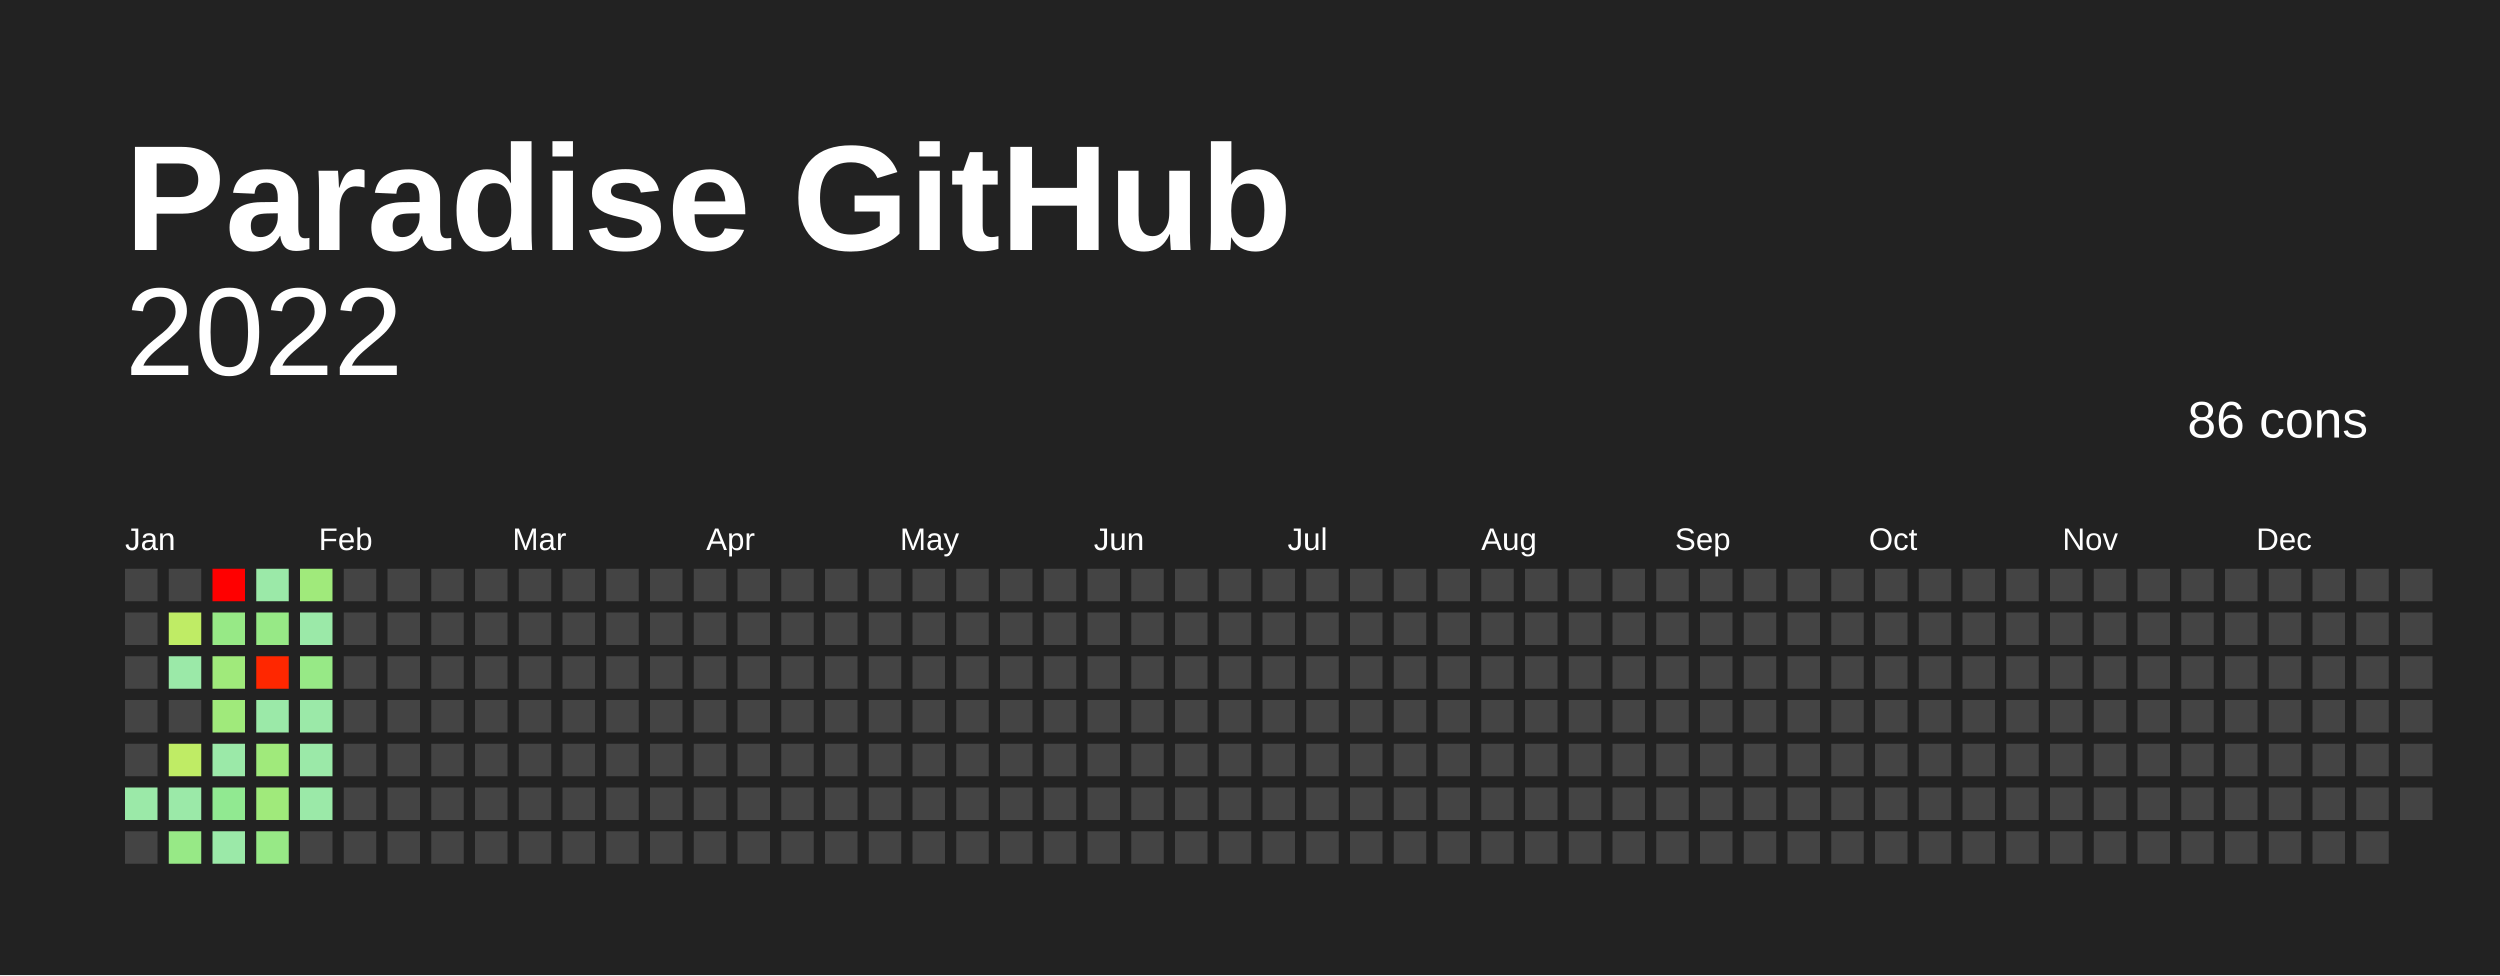
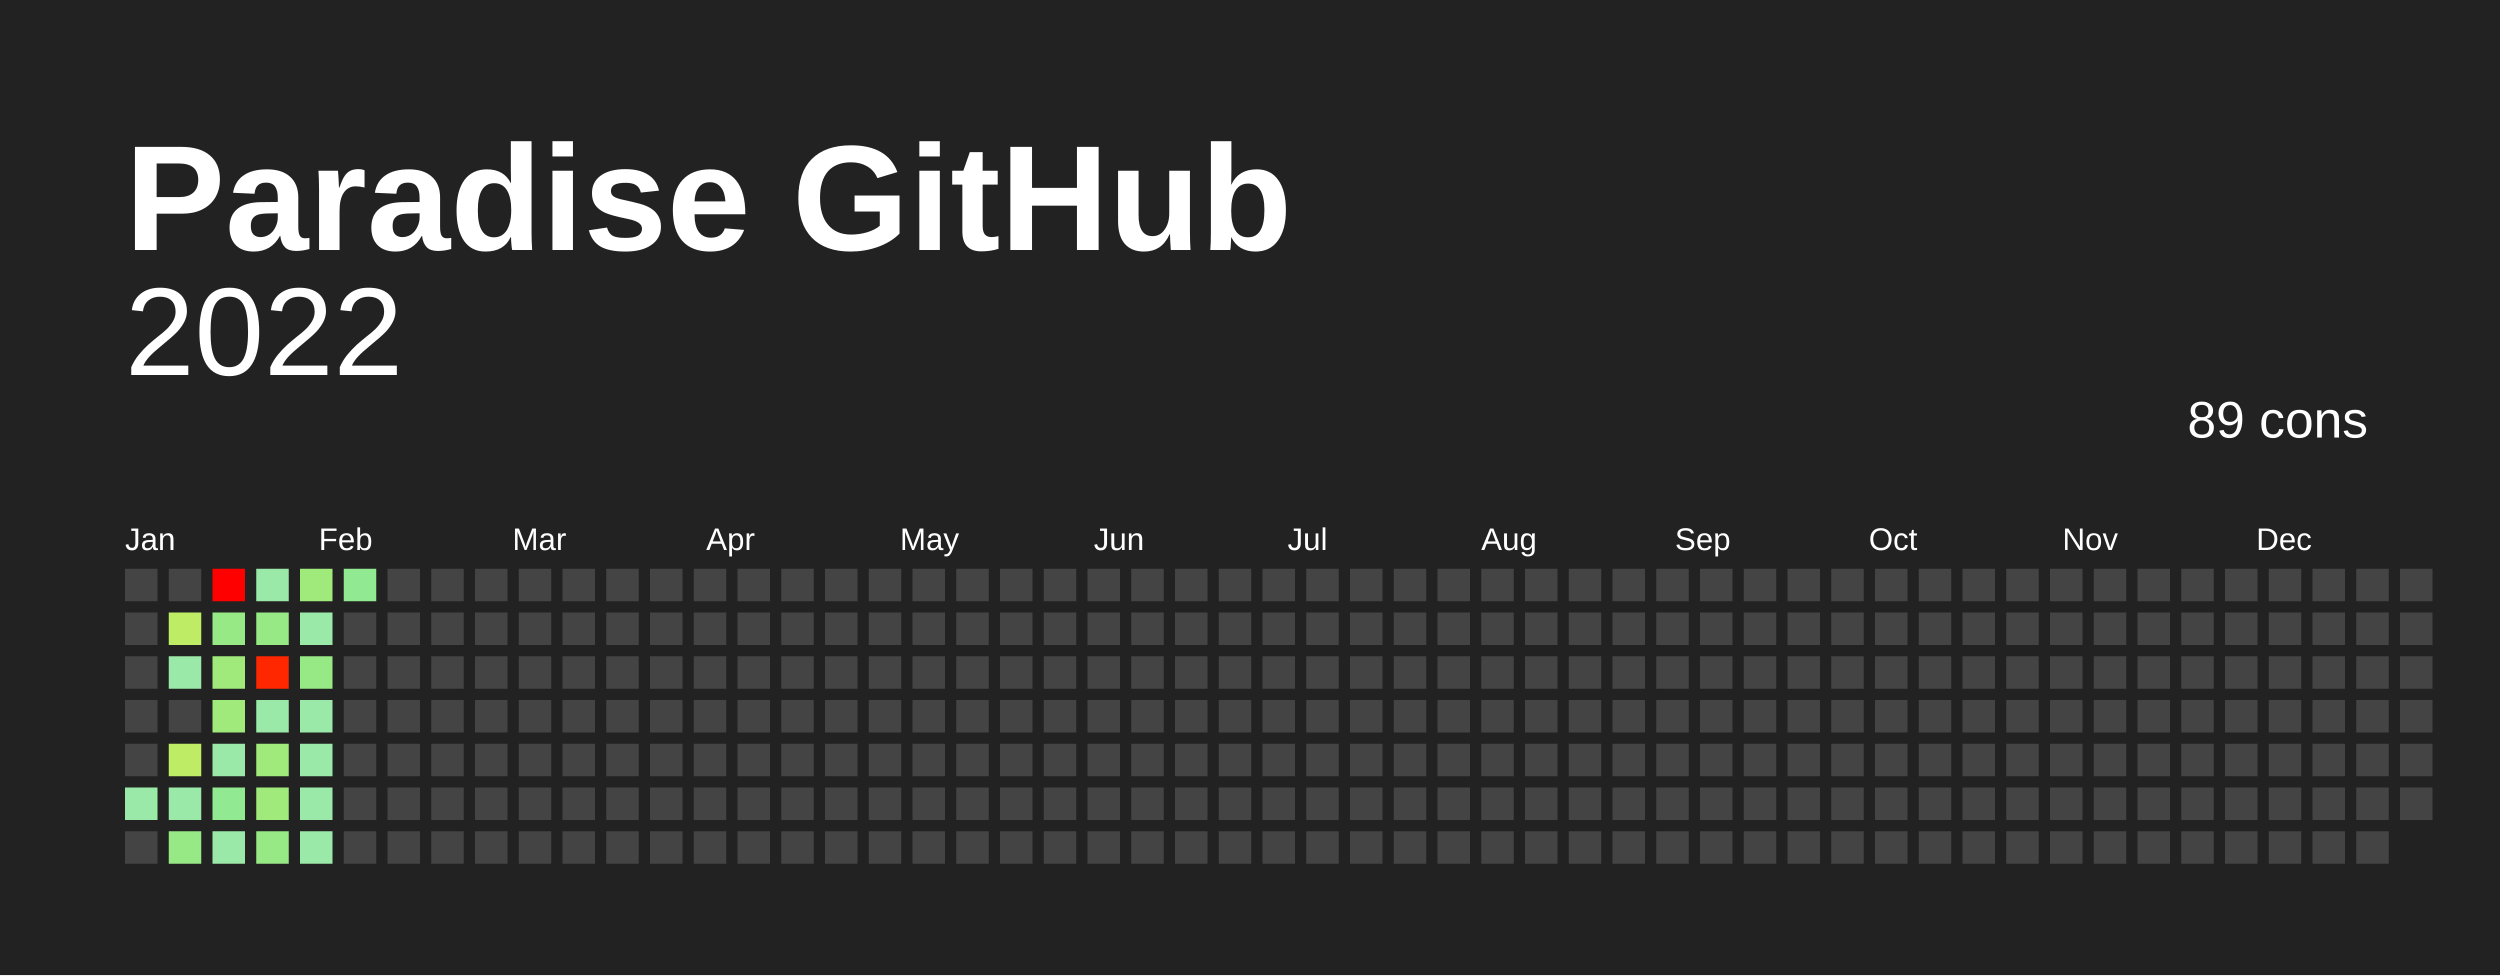
<svg xmlns="http://www.w3.org/2000/svg" baseProfile="full" height="78mm" version="1.1" viewBox="0,0,200,78" width="200mm">
  <defs />
  <rect fill="#222222" height="78" width="200" x="0" y="0" />
  <text fill="#FFFFFF" style="font-size:12px; font-family:Arial; font-weight:bold;" x="10" y="20">Paradise GitHub</text>
  <text alignment-baseline="hanging" fill="#FFFFFF" style="font-size:10.0px; font-family:Arial;" x="10" y="30">2022</text>
-   <text alignment-baseline="hanging" fill="#FFFFFF" style="font-size:4.125px; font-family:Arial;" x="175" y="35">86 cons</text>
+   <text alignment-baseline="hanging" fill="#FFFFFF" style="font-size:4.125px; font-family:Arial;" x="175" y="35">89 cons</text>
  <text fill="#FFFFFF" style="font-size:2.5px; font-family:Arial" x="10.0" y="44">Jan</text>
  <text fill="#FFFFFF" style="font-size:2.5px; font-family:Arial" x="25.5" y="44">Feb</text>
  <text fill="#FFFFFF" style="font-size:2.5px; font-family:Arial" x="41.0" y="44">Mar</text>
  <text fill="#FFFFFF" style="font-size:2.5px; font-family:Arial" x="56.5" y="44">Apr</text>
  <text fill="#FFFFFF" style="font-size:2.5px; font-family:Arial" x="72.0" y="44">May</text>
  <text fill="#FFFFFF" style="font-size:2.5px; font-family:Arial" x="87.5" y="44">Jun</text>
  <text fill="#FFFFFF" style="font-size:2.5px; font-family:Arial" x="103.0" y="44">Jul</text>
  <text fill="#FFFFFF" style="font-size:2.5px; font-family:Arial" x="118.5" y="44">Aug</text>
  <text fill="#FFFFFF" style="font-size:2.5px; font-family:Arial" x="134.0" y="44">Sep</text>
  <text fill="#FFFFFF" style="font-size:2.5px; font-family:Arial" x="149.5" y="44">Oct</text>
  <text fill="#FFFFFF" style="font-size:2.5px; font-family:Arial" x="165.0" y="44">Nov</text>
  <text fill="#FFFFFF" style="font-size:2.5px; font-family:Arial" x="180.5" y="44">Dec</text>
  <rect fill="#444444" height="2.6" width="2.6" x="10.0" y="45.5" />
  <rect fill="#444444" height="2.6" width="2.6" x="10.0" y="49.0" />
  <rect fill="#444444" height="2.6" width="2.6" x="10.0" y="52.5" />
  <rect fill="#444444" height="2.6" width="2.6" x="10.0" y="56.0" />
  <rect fill="#444444" height="2.6" width="2.6" x="10.0" y="59.5" />
  <rect fill="#9be9a8" height="2.6" width="2.6" x="10.0" y="63.0" />
  <rect fill="#444444" height="2.6" width="2.6" x="10.0" y="66.5" />
  <rect fill="#444444" height="2.6" width="2.6" x="13.5" y="45.5" />
  <rect fill="#bfec65" height="2.6" width="2.6" x="13.5" y="49.0" />
  <rect fill="#9be9a8" height="2.6" width="2.6" x="13.5" y="52.5" />
  <rect fill="#444444" height="2.6" width="2.6" x="13.5" y="56.0" />
  <rect fill="#bfec65" height="2.6" width="2.6" x="13.5" y="59.5" />
  <rect fill="#9be9a8" height="2.6" width="2.6" x="13.5" y="63.0" />
  <rect fill="#97e986" height="2.6" width="2.6" x="13.5" y="66.5" />
  <rect fill="red" height="2.6" width="2.6" x="17.0" y="45.5" />
  <rect fill="#97e986" height="2.6" width="2.6" x="17.0" y="49.0" />
  <rect fill="#a0ea7b" height="2.6" width="2.6" x="17.0" y="52.5" />
  <rect fill="#a0ea7b" height="2.6" width="2.6" x="17.0" y="56.0" />
  <rect fill="#9be9a8" height="2.6" width="2.6" x="17.0" y="59.5" />
  <rect fill="#91e991" height="2.6" width="2.6" x="17.0" y="63.0" />
  <rect fill="#9be9a8" height="2.6" width="2.6" x="17.0" y="66.5" />
  <rect fill="#9be9a8" height="2.6" width="2.6" x="20.5" y="45.5" />
  <rect fill="#97e986" height="2.6" width="2.6" x="20.5" y="49.0" />
  <rect fill="#ff2700" height="2.6" width="2.6" x="20.5" y="52.5" />
  <rect fill="#9be9a8" height="2.6" width="2.6" x="20.5" y="56.0" />
  <rect fill="#a0ea7b" height="2.6" width="2.6" x="20.5" y="59.5" />
  <rect fill="#a0ea7b" height="2.6" width="2.6" x="20.5" y="63.0" />
  <rect fill="#97e986" height="2.6" width="2.6" x="20.5" y="66.5" />
  <rect fill="#a0ea7b" height="2.6" width="2.6" x="24.0" y="45.5" />
  <rect fill="#9be9a8" height="2.6" width="2.6" x="24.0" y="49.0" />
  <rect fill="#97e986" height="2.6" width="2.6" x="24.0" y="52.5" />
  <rect fill="#9be9a8" height="2.6" width="2.6" x="24.0" y="56.0" />
  <rect fill="#9be9a8" height="2.6" width="2.6" x="24.0" y="59.5" />
  <rect fill="#9be9a8" height="2.6" width="2.6" x="24.0" y="63.0" />
-   <rect fill="#444444" height="2.6" width="2.6" x="24.0" y="66.5" />
-   <rect fill="#444444" height="2.6" width="2.6" x="27.5" y="45.5" />
+   <rect fill="#9be9a8" height="2.6" width="2.6" x="24.0" y="66.5" />
+   <rect fill="#91e991" height="2.6" width="2.6" x="27.5" y="45.5" />
  <rect fill="#444444" height="2.6" width="2.6" x="27.5" y="49.0" />
  <rect fill="#444444" height="2.6" width="2.6" x="27.5" y="52.5" />
  <rect fill="#444444" height="2.6" width="2.6" x="27.5" y="56.0" />
  <rect fill="#444444" height="2.6" width="2.6" x="27.5" y="59.5" />
  <rect fill="#444444" height="2.6" width="2.6" x="27.5" y="63.0" />
  <rect fill="#444444" height="2.6" width="2.6" x="27.5" y="66.5" />
  <rect fill="#444444" height="2.6" width="2.6" x="31.0" y="45.5" />
  <rect fill="#444444" height="2.6" width="2.6" x="31.0" y="49.0" />
  <rect fill="#444444" height="2.6" width="2.6" x="31.0" y="52.5" />
  <rect fill="#444444" height="2.6" width="2.6" x="31.0" y="56.0" />
  <rect fill="#444444" height="2.6" width="2.6" x="31.0" y="59.5" />
  <rect fill="#444444" height="2.6" width="2.6" x="31.0" y="63.0" />
  <rect fill="#444444" height="2.6" width="2.6" x="31.0" y="66.5" />
  <rect fill="#444444" height="2.6" width="2.6" x="34.5" y="45.5" />
  <rect fill="#444444" height="2.6" width="2.6" x="34.5" y="49.0" />
  <rect fill="#444444" height="2.6" width="2.6" x="34.5" y="52.5" />
  <rect fill="#444444" height="2.6" width="2.6" x="34.5" y="56.0" />
  <rect fill="#444444" height="2.6" width="2.6" x="34.5" y="59.5" />
  <rect fill="#444444" height="2.6" width="2.6" x="34.5" y="63.0" />
  <rect fill="#444444" height="2.6" width="2.6" x="34.5" y="66.5" />
  <rect fill="#444444" height="2.6" width="2.6" x="38.0" y="45.5" />
  <rect fill="#444444" height="2.6" width="2.6" x="38.0" y="49.0" />
  <rect fill="#444444" height="2.6" width="2.6" x="38.0" y="52.5" />
  <rect fill="#444444" height="2.6" width="2.6" x="38.0" y="56.0" />
  <rect fill="#444444" height="2.6" width="2.6" x="38.0" y="59.5" />
  <rect fill="#444444" height="2.6" width="2.6" x="38.0" y="63.0" />
  <rect fill="#444444" height="2.6" width="2.6" x="38.0" y="66.5" />
  <rect fill="#444444" height="2.6" width="2.6" x="41.5" y="45.5" />
  <rect fill="#444444" height="2.6" width="2.6" x="41.5" y="49.0" />
  <rect fill="#444444" height="2.6" width="2.6" x="41.5" y="52.5" />
  <rect fill="#444444" height="2.6" width="2.6" x="41.5" y="56.0" />
  <rect fill="#444444" height="2.6" width="2.6" x="41.5" y="59.5" />
  <rect fill="#444444" height="2.6" width="2.6" x="41.5" y="63.0" />
  <rect fill="#444444" height="2.6" width="2.6" x="41.5" y="66.5" />
  <rect fill="#444444" height="2.6" width="2.6" x="45.0" y="45.5" />
  <rect fill="#444444" height="2.6" width="2.6" x="45.0" y="49.0" />
  <rect fill="#444444" height="2.6" width="2.6" x="45.0" y="52.5" />
  <rect fill="#444444" height="2.6" width="2.6" x="45.0" y="56.0" />
  <rect fill="#444444" height="2.6" width="2.6" x="45.0" y="59.5" />
  <rect fill="#444444" height="2.6" width="2.6" x="45.0" y="63.0" />
  <rect fill="#444444" height="2.6" width="2.6" x="45.0" y="66.5" />
  <rect fill="#444444" height="2.6" width="2.6" x="48.5" y="45.5" />
  <rect fill="#444444" height="2.6" width="2.6" x="48.5" y="49.0" />
  <rect fill="#444444" height="2.6" width="2.6" x="48.5" y="52.5" />
  <rect fill="#444444" height="2.6" width="2.6" x="48.5" y="56.0" />
  <rect fill="#444444" height="2.6" width="2.6" x="48.5" y="59.5" />
  <rect fill="#444444" height="2.6" width="2.6" x="48.5" y="63.0" />
  <rect fill="#444444" height="2.6" width="2.6" x="48.5" y="66.5" />
  <rect fill="#444444" height="2.6" width="2.6" x="52.0" y="45.5" />
  <rect fill="#444444" height="2.6" width="2.6" x="52.0" y="49.0" />
  <rect fill="#444444" height="2.6" width="2.6" x="52.0" y="52.5" />
  <rect fill="#444444" height="2.6" width="2.6" x="52.0" y="56.0" />
  <rect fill="#444444" height="2.6" width="2.6" x="52.0" y="59.5" />
  <rect fill="#444444" height="2.6" width="2.6" x="52.0" y="63.0" />
  <rect fill="#444444" height="2.6" width="2.6" x="52.0" y="66.5" />
  <rect fill="#444444" height="2.6" width="2.6" x="55.5" y="45.5" />
  <rect fill="#444444" height="2.6" width="2.6" x="55.5" y="49.0" />
  <rect fill="#444444" height="2.6" width="2.6" x="55.5" y="52.5" />
  <rect fill="#444444" height="2.6" width="2.6" x="55.5" y="56.0" />
  <rect fill="#444444" height="2.6" width="2.6" x="55.5" y="59.5" />
  <rect fill="#444444" height="2.6" width="2.6" x="55.5" y="63.0" />
  <rect fill="#444444" height="2.6" width="2.6" x="55.5" y="66.5" />
  <rect fill="#444444" height="2.6" width="2.6" x="59.0" y="45.5" />
  <rect fill="#444444" height="2.6" width="2.6" x="59.0" y="49.0" />
  <rect fill="#444444" height="2.6" width="2.6" x="59.0" y="52.5" />
  <rect fill="#444444" height="2.6" width="2.6" x="59.0" y="56.0" />
  <rect fill="#444444" height="2.6" width="2.6" x="59.0" y="59.5" />
  <rect fill="#444444" height="2.6" width="2.6" x="59.0" y="63.0" />
  <rect fill="#444444" height="2.6" width="2.6" x="59.0" y="66.5" />
  <rect fill="#444444" height="2.6" width="2.6" x="62.5" y="45.5" />
  <rect fill="#444444" height="2.6" width="2.6" x="62.5" y="49.0" />
  <rect fill="#444444" height="2.6" width="2.6" x="62.5" y="52.5" />
  <rect fill="#444444" height="2.6" width="2.6" x="62.5" y="56.0" />
  <rect fill="#444444" height="2.6" width="2.6" x="62.5" y="59.5" />
  <rect fill="#444444" height="2.6" width="2.6" x="62.5" y="63.0" />
  <rect fill="#444444" height="2.6" width="2.6" x="62.5" y="66.5" />
  <rect fill="#444444" height="2.6" width="2.6" x="66.0" y="45.5" />
  <rect fill="#444444" height="2.6" width="2.6" x="66.0" y="49.0" />
  <rect fill="#444444" height="2.6" width="2.6" x="66.0" y="52.5" />
  <rect fill="#444444" height="2.6" width="2.6" x="66.0" y="56.0" />
  <rect fill="#444444" height="2.6" width="2.6" x="66.0" y="59.5" />
  <rect fill="#444444" height="2.6" width="2.6" x="66.0" y="63.0" />
  <rect fill="#444444" height="2.6" width="2.6" x="66.0" y="66.5" />
  <rect fill="#444444" height="2.6" width="2.6" x="69.5" y="45.5" />
  <rect fill="#444444" height="2.6" width="2.6" x="69.5" y="49.0" />
  <rect fill="#444444" height="2.6" width="2.6" x="69.5" y="52.5" />
  <rect fill="#444444" height="2.6" width="2.6" x="69.5" y="56.0" />
  <rect fill="#444444" height="2.6" width="2.6" x="69.5" y="59.5" />
  <rect fill="#444444" height="2.6" width="2.6" x="69.5" y="63.0" />
  <rect fill="#444444" height="2.6" width="2.6" x="69.5" y="66.5" />
  <rect fill="#444444" height="2.6" width="2.6" x="73.0" y="45.5" />
  <rect fill="#444444" height="2.6" width="2.6" x="73.0" y="49.0" />
  <rect fill="#444444" height="2.6" width="2.6" x="73.0" y="52.5" />
  <rect fill="#444444" height="2.6" width="2.6" x="73.0" y="56.0" />
  <rect fill="#444444" height="2.6" width="2.6" x="73.0" y="59.5" />
  <rect fill="#444444" height="2.6" width="2.6" x="73.0" y="63.0" />
  <rect fill="#444444" height="2.6" width="2.6" x="73.0" y="66.5" />
  <rect fill="#444444" height="2.6" width="2.6" x="76.5" y="45.5" />
  <rect fill="#444444" height="2.6" width="2.6" x="76.5" y="49.0" />
  <rect fill="#444444" height="2.6" width="2.6" x="76.5" y="52.5" />
  <rect fill="#444444" height="2.6" width="2.6" x="76.5" y="56.0" />
  <rect fill="#444444" height="2.6" width="2.6" x="76.5" y="59.5" />
  <rect fill="#444444" height="2.6" width="2.6" x="76.5" y="63.0" />
  <rect fill="#444444" height="2.6" width="2.6" x="76.5" y="66.5" />
  <rect fill="#444444" height="2.6" width="2.6" x="80.0" y="45.5" />
  <rect fill="#444444" height="2.6" width="2.6" x="80.0" y="49.0" />
  <rect fill="#444444" height="2.6" width="2.6" x="80.0" y="52.5" />
  <rect fill="#444444" height="2.6" width="2.6" x="80.0" y="56.0" />
  <rect fill="#444444" height="2.6" width="2.6" x="80.0" y="59.5" />
  <rect fill="#444444" height="2.6" width="2.6" x="80.0" y="63.0" />
  <rect fill="#444444" height="2.6" width="2.6" x="80.0" y="66.5" />
  <rect fill="#444444" height="2.6" width="2.6" x="83.5" y="45.5" />
  <rect fill="#444444" height="2.6" width="2.6" x="83.5" y="49.0" />
  <rect fill="#444444" height="2.6" width="2.6" x="83.5" y="52.5" />
  <rect fill="#444444" height="2.6" width="2.6" x="83.5" y="56.0" />
  <rect fill="#444444" height="2.6" width="2.6" x="83.5" y="59.5" />
  <rect fill="#444444" height="2.6" width="2.6" x="83.5" y="63.0" />
  <rect fill="#444444" height="2.6" width="2.6" x="83.5" y="66.5" />
  <rect fill="#444444" height="2.6" width="2.6" x="87.0" y="45.5" />
  <rect fill="#444444" height="2.6" width="2.6" x="87.0" y="49.0" />
  <rect fill="#444444" height="2.6" width="2.6" x="87.0" y="52.5" />
  <rect fill="#444444" height="2.6" width="2.6" x="87.0" y="56.0" />
  <rect fill="#444444" height="2.6" width="2.6" x="87.0" y="59.5" />
  <rect fill="#444444" height="2.6" width="2.6" x="87.0" y="63.0" />
  <rect fill="#444444" height="2.6" width="2.6" x="87.0" y="66.5" />
  <rect fill="#444444" height="2.6" width="2.6" x="90.5" y="45.5" />
  <rect fill="#444444" height="2.6" width="2.6" x="90.5" y="49.0" />
  <rect fill="#444444" height="2.6" width="2.6" x="90.5" y="52.5" />
  <rect fill="#444444" height="2.6" width="2.6" x="90.5" y="56.0" />
  <rect fill="#444444" height="2.6" width="2.6" x="90.5" y="59.5" />
  <rect fill="#444444" height="2.6" width="2.6" x="90.5" y="63.0" />
  <rect fill="#444444" height="2.6" width="2.6" x="90.5" y="66.5" />
  <rect fill="#444444" height="2.6" width="2.6" x="94.0" y="45.5" />
  <rect fill="#444444" height="2.6" width="2.6" x="94.0" y="49.0" />
  <rect fill="#444444" height="2.6" width="2.6" x="94.0" y="52.5" />
  <rect fill="#444444" height="2.6" width="2.6" x="94.0" y="56.0" />
  <rect fill="#444444" height="2.6" width="2.6" x="94.0" y="59.5" />
  <rect fill="#444444" height="2.6" width="2.6" x="94.0" y="63.0" />
  <rect fill="#444444" height="2.6" width="2.6" x="94.0" y="66.5" />
  <rect fill="#444444" height="2.6" width="2.6" x="97.5" y="45.5" />
  <rect fill="#444444" height="2.6" width="2.6" x="97.5" y="49.0" />
  <rect fill="#444444" height="2.6" width="2.6" x="97.5" y="52.5" />
  <rect fill="#444444" height="2.6" width="2.6" x="97.5" y="56.0" />
  <rect fill="#444444" height="2.6" width="2.6" x="97.5" y="59.5" />
  <rect fill="#444444" height="2.6" width="2.6" x="97.5" y="63.0" />
  <rect fill="#444444" height="2.6" width="2.6" x="97.5" y="66.5" />
  <rect fill="#444444" height="2.6" width="2.6" x="101.0" y="45.5" />
  <rect fill="#444444" height="2.6" width="2.6" x="101.0" y="49.0" />
  <rect fill="#444444" height="2.6" width="2.6" x="101.0" y="52.5" />
  <rect fill="#444444" height="2.6" width="2.6" x="101.0" y="56.0" />
  <rect fill="#444444" height="2.6" width="2.6" x="101.0" y="59.5" />
  <rect fill="#444444" height="2.6" width="2.6" x="101.0" y="63.0" />
  <rect fill="#444444" height="2.6" width="2.6" x="101.0" y="66.5" />
  <rect fill="#444444" height="2.6" width="2.6" x="104.5" y="45.5" />
  <rect fill="#444444" height="2.6" width="2.6" x="104.5" y="49.0" />
  <rect fill="#444444" height="2.6" width="2.6" x="104.5" y="52.5" />
  <rect fill="#444444" height="2.6" width="2.6" x="104.5" y="56.0" />
  <rect fill="#444444" height="2.6" width="2.6" x="104.5" y="59.5" />
  <rect fill="#444444" height="2.6" width="2.6" x="104.5" y="63.0" />
  <rect fill="#444444" height="2.6" width="2.6" x="104.5" y="66.5" />
  <rect fill="#444444" height="2.6" width="2.6" x="108.0" y="45.5" />
  <rect fill="#444444" height="2.6" width="2.6" x="108.0" y="49.0" />
  <rect fill="#444444" height="2.6" width="2.6" x="108.0" y="52.5" />
  <rect fill="#444444" height="2.6" width="2.6" x="108.0" y="56.0" />
  <rect fill="#444444" height="2.6" width="2.6" x="108.0" y="59.5" />
  <rect fill="#444444" height="2.6" width="2.6" x="108.0" y="63.0" />
  <rect fill="#444444" height="2.6" width="2.6" x="108.0" y="66.5" />
  <rect fill="#444444" height="2.6" width="2.6" x="111.5" y="45.5" />
  <rect fill="#444444" height="2.6" width="2.6" x="111.5" y="49.0" />
  <rect fill="#444444" height="2.6" width="2.6" x="111.5" y="52.5" />
  <rect fill="#444444" height="2.6" width="2.6" x="111.5" y="56.0" />
  <rect fill="#444444" height="2.6" width="2.6" x="111.5" y="59.5" />
  <rect fill="#444444" height="2.6" width="2.6" x="111.5" y="63.0" />
  <rect fill="#444444" height="2.6" width="2.6" x="111.5" y="66.5" />
  <rect fill="#444444" height="2.6" width="2.6" x="115.0" y="45.5" />
  <rect fill="#444444" height="2.6" width="2.6" x="115.0" y="49.0" />
  <rect fill="#444444" height="2.6" width="2.6" x="115.0" y="52.5" />
  <rect fill="#444444" height="2.6" width="2.6" x="115.0" y="56.0" />
  <rect fill="#444444" height="2.6" width="2.6" x="115.0" y="59.5" />
  <rect fill="#444444" height="2.6" width="2.6" x="115.0" y="63.0" />
  <rect fill="#444444" height="2.6" width="2.6" x="115.0" y="66.5" />
  <rect fill="#444444" height="2.6" width="2.6" x="118.5" y="45.5" />
  <rect fill="#444444" height="2.6" width="2.6" x="118.5" y="49.0" />
  <rect fill="#444444" height="2.6" width="2.6" x="118.5" y="52.5" />
  <rect fill="#444444" height="2.6" width="2.6" x="118.5" y="56.0" />
  <rect fill="#444444" height="2.6" width="2.6" x="118.5" y="59.5" />
  <rect fill="#444444" height="2.6" width="2.6" x="118.5" y="63.0" />
  <rect fill="#444444" height="2.6" width="2.6" x="118.5" y="66.5" />
  <rect fill="#444444" height="2.6" width="2.6" x="122.0" y="45.5" />
  <rect fill="#444444" height="2.6" width="2.6" x="122.0" y="49.0" />
  <rect fill="#444444" height="2.6" width="2.6" x="122.0" y="52.5" />
  <rect fill="#444444" height="2.6" width="2.6" x="122.0" y="56.0" />
  <rect fill="#444444" height="2.6" width="2.6" x="122.0" y="59.5" />
  <rect fill="#444444" height="2.6" width="2.6" x="122.0" y="63.0" />
  <rect fill="#444444" height="2.6" width="2.6" x="122.0" y="66.5" />
  <rect fill="#444444" height="2.6" width="2.6" x="125.5" y="45.5" />
  <rect fill="#444444" height="2.6" width="2.6" x="125.5" y="49.0" />
  <rect fill="#444444" height="2.6" width="2.6" x="125.5" y="52.5" />
  <rect fill="#444444" height="2.6" width="2.6" x="125.5" y="56.0" />
  <rect fill="#444444" height="2.6" width="2.6" x="125.5" y="59.5" />
  <rect fill="#444444" height="2.6" width="2.6" x="125.5" y="63.0" />
  <rect fill="#444444" height="2.6" width="2.6" x="125.5" y="66.5" />
  <rect fill="#444444" height="2.6" width="2.6" x="129.0" y="45.5" />
  <rect fill="#444444" height="2.6" width="2.6" x="129.0" y="49.0" />
  <rect fill="#444444" height="2.6" width="2.6" x="129.0" y="52.5" />
  <rect fill="#444444" height="2.6" width="2.6" x="129.0" y="56.0" />
  <rect fill="#444444" height="2.6" width="2.6" x="129.0" y="59.5" />
  <rect fill="#444444" height="2.6" width="2.6" x="129.0" y="63.0" />
  <rect fill="#444444" height="2.6" width="2.6" x="129.0" y="66.5" />
  <rect fill="#444444" height="2.6" width="2.6" x="132.5" y="45.5" />
  <rect fill="#444444" height="2.6" width="2.6" x="132.5" y="49.0" />
  <rect fill="#444444" height="2.6" width="2.6" x="132.5" y="52.5" />
  <rect fill="#444444" height="2.6" width="2.6" x="132.5" y="56.0" />
  <rect fill="#444444" height="2.6" width="2.6" x="132.5" y="59.5" />
  <rect fill="#444444" height="2.6" width="2.6" x="132.5" y="63.0" />
  <rect fill="#444444" height="2.6" width="2.6" x="132.5" y="66.5" />
  <rect fill="#444444" height="2.6" width="2.6" x="136.0" y="45.5" />
  <rect fill="#444444" height="2.6" width="2.6" x="136.0" y="49.0" />
  <rect fill="#444444" height="2.6" width="2.6" x="136.0" y="52.5" />
  <rect fill="#444444" height="2.6" width="2.6" x="136.0" y="56.0" />
  <rect fill="#444444" height="2.6" width="2.6" x="136.0" y="59.5" />
  <rect fill="#444444" height="2.6" width="2.6" x="136.0" y="63.0" />
  <rect fill="#444444" height="2.6" width="2.6" x="136.0" y="66.5" />
  <rect fill="#444444" height="2.6" width="2.6" x="139.5" y="45.5" />
  <rect fill="#444444" height="2.6" width="2.6" x="139.5" y="49.0" />
  <rect fill="#444444" height="2.6" width="2.6" x="139.5" y="52.5" />
  <rect fill="#444444" height="2.6" width="2.6" x="139.5" y="56.0" />
  <rect fill="#444444" height="2.6" width="2.6" x="139.5" y="59.5" />
  <rect fill="#444444" height="2.6" width="2.6" x="139.5" y="63.0" />
  <rect fill="#444444" height="2.6" width="2.6" x="139.5" y="66.5" />
  <rect fill="#444444" height="2.6" width="2.6" x="143.0" y="45.5" />
  <rect fill="#444444" height="2.6" width="2.6" x="143.0" y="49.0" />
  <rect fill="#444444" height="2.6" width="2.6" x="143.0" y="52.5" />
  <rect fill="#444444" height="2.6" width="2.6" x="143.0" y="56.0" />
  <rect fill="#444444" height="2.6" width="2.6" x="143.0" y="59.5" />
  <rect fill="#444444" height="2.6" width="2.6" x="143.0" y="63.0" />
  <rect fill="#444444" height="2.6" width="2.6" x="143.0" y="66.5" />
  <rect fill="#444444" height="2.6" width="2.6" x="146.5" y="45.5" />
  <rect fill="#444444" height="2.6" width="2.6" x="146.5" y="49.0" />
  <rect fill="#444444" height="2.6" width="2.6" x="146.5" y="52.5" />
  <rect fill="#444444" height="2.6" width="2.6" x="146.5" y="56.0" />
  <rect fill="#444444" height="2.6" width="2.6" x="146.5" y="59.5" />
  <rect fill="#444444" height="2.6" width="2.6" x="146.5" y="63.0" />
  <rect fill="#444444" height="2.6" width="2.6" x="146.5" y="66.5" />
  <rect fill="#444444" height="2.6" width="2.6" x="150.0" y="45.5" />
  <rect fill="#444444" height="2.6" width="2.6" x="150.0" y="49.0" />
  <rect fill="#444444" height="2.6" width="2.6" x="150.0" y="52.5" />
  <rect fill="#444444" height="2.6" width="2.6" x="150.0" y="56.0" />
  <rect fill="#444444" height="2.6" width="2.6" x="150.0" y="59.5" />
  <rect fill="#444444" height="2.6" width="2.6" x="150.0" y="63.0" />
  <rect fill="#444444" height="2.6" width="2.6" x="150.0" y="66.5" />
  <rect fill="#444444" height="2.6" width="2.6" x="153.5" y="45.5" />
  <rect fill="#444444" height="2.6" width="2.6" x="153.5" y="49.0" />
  <rect fill="#444444" height="2.6" width="2.6" x="153.5" y="52.5" />
  <rect fill="#444444" height="2.6" width="2.6" x="153.5" y="56.0" />
  <rect fill="#444444" height="2.6" width="2.6" x="153.5" y="59.5" />
  <rect fill="#444444" height="2.6" width="2.6" x="153.5" y="63.0" />
  <rect fill="#444444" height="2.6" width="2.6" x="153.5" y="66.5" />
  <rect fill="#444444" height="2.6" width="2.6" x="157.0" y="45.5" />
  <rect fill="#444444" height="2.6" width="2.6" x="157.0" y="49.0" />
  <rect fill="#444444" height="2.6" width="2.6" x="157.0" y="52.5" />
  <rect fill="#444444" height="2.6" width="2.6" x="157.0" y="56.0" />
  <rect fill="#444444" height="2.6" width="2.6" x="157.0" y="59.5" />
  <rect fill="#444444" height="2.6" width="2.6" x="157.0" y="63.0" />
  <rect fill="#444444" height="2.6" width="2.6" x="157.0" y="66.5" />
  <rect fill="#444444" height="2.6" width="2.6" x="160.5" y="45.5" />
  <rect fill="#444444" height="2.6" width="2.6" x="160.5" y="49.0" />
  <rect fill="#444444" height="2.6" width="2.6" x="160.5" y="52.5" />
  <rect fill="#444444" height="2.6" width="2.6" x="160.5" y="56.0" />
  <rect fill="#444444" height="2.6" width="2.6" x="160.5" y="59.5" />
  <rect fill="#444444" height="2.6" width="2.6" x="160.5" y="63.0" />
  <rect fill="#444444" height="2.6" width="2.6" x="160.5" y="66.5" />
  <rect fill="#444444" height="2.6" width="2.6" x="164.0" y="45.5" />
  <rect fill="#444444" height="2.6" width="2.6" x="164.0" y="49.0" />
  <rect fill="#444444" height="2.6" width="2.6" x="164.0" y="52.5" />
  <rect fill="#444444" height="2.6" width="2.6" x="164.0" y="56.0" />
  <rect fill="#444444" height="2.6" width="2.6" x="164.0" y="59.5" />
  <rect fill="#444444" height="2.6" width="2.6" x="164.0" y="63.0" />
  <rect fill="#444444" height="2.6" width="2.6" x="164.0" y="66.5" />
  <rect fill="#444444" height="2.6" width="2.6" x="167.5" y="45.5" />
  <rect fill="#444444" height="2.6" width="2.6" x="167.5" y="49.0" />
  <rect fill="#444444" height="2.6" width="2.6" x="167.5" y="52.5" />
  <rect fill="#444444" height="2.6" width="2.6" x="167.5" y="56.0" />
  <rect fill="#444444" height="2.6" width="2.6" x="167.5" y="59.5" />
  <rect fill="#444444" height="2.6" width="2.6" x="167.5" y="63.0" />
  <rect fill="#444444" height="2.6" width="2.6" x="167.5" y="66.5" />
  <rect fill="#444444" height="2.6" width="2.6" x="171.0" y="45.5" />
  <rect fill="#444444" height="2.6" width="2.6" x="171.0" y="49.0" />
  <rect fill="#444444" height="2.6" width="2.6" x="171.0" y="52.5" />
  <rect fill="#444444" height="2.6" width="2.6" x="171.0" y="56.0" />
  <rect fill="#444444" height="2.6" width="2.6" x="171.0" y="59.5" />
  <rect fill="#444444" height="2.6" width="2.6" x="171.0" y="63.0" />
  <rect fill="#444444" height="2.6" width="2.6" x="171.0" y="66.5" />
  <rect fill="#444444" height="2.6" width="2.6" x="174.5" y="45.5" />
  <rect fill="#444444" height="2.6" width="2.6" x="174.5" y="49.0" />
  <rect fill="#444444" height="2.6" width="2.6" x="174.5" y="52.5" />
  <rect fill="#444444" height="2.6" width="2.6" x="174.5" y="56.0" />
  <rect fill="#444444" height="2.6" width="2.6" x="174.5" y="59.5" />
  <rect fill="#444444" height="2.6" width="2.6" x="174.5" y="63.0" />
  <rect fill="#444444" height="2.6" width="2.6" x="174.5" y="66.5" />
  <rect fill="#444444" height="2.6" width="2.6" x="178.0" y="45.5" />
  <rect fill="#444444" height="2.6" width="2.6" x="178.0" y="49.0" />
  <rect fill="#444444" height="2.6" width="2.6" x="178.0" y="52.5" />
  <rect fill="#444444" height="2.6" width="2.6" x="178.0" y="56.0" />
  <rect fill="#444444" height="2.6" width="2.6" x="178.0" y="59.5" />
  <rect fill="#444444" height="2.6" width="2.6" x="178.0" y="63.0" />
  <rect fill="#444444" height="2.6" width="2.6" x="178.0" y="66.5" />
  <rect fill="#444444" height="2.6" width="2.6" x="181.5" y="45.5" />
  <rect fill="#444444" height="2.6" width="2.6" x="181.5" y="49.0" />
  <rect fill="#444444" height="2.6" width="2.6" x="181.5" y="52.5" />
  <rect fill="#444444" height="2.6" width="2.6" x="181.5" y="56.0" />
  <rect fill="#444444" height="2.6" width="2.6" x="181.5" y="59.5" />
  <rect fill="#444444" height="2.6" width="2.6" x="181.5" y="63.0" />
  <rect fill="#444444" height="2.6" width="2.6" x="181.5" y="66.5" />
  <rect fill="#444444" height="2.6" width="2.6" x="185.0" y="45.5" />
  <rect fill="#444444" height="2.6" width="2.6" x="185.0" y="49.0" />
  <rect fill="#444444" height="2.6" width="2.6" x="185.0" y="52.5" />
  <rect fill="#444444" height="2.6" width="2.6" x="185.0" y="56.0" />
  <rect fill="#444444" height="2.6" width="2.6" x="185.0" y="59.5" />
  <rect fill="#444444" height="2.6" width="2.6" x="185.0" y="63.0" />
  <rect fill="#444444" height="2.6" width="2.6" x="185.0" y="66.5" />
  <rect fill="#444444" height="2.6" width="2.6" x="188.5" y="45.5" />
  <rect fill="#444444" height="2.6" width="2.6" x="188.5" y="49.0" />
  <rect fill="#444444" height="2.6" width="2.6" x="188.5" y="52.5" />
  <rect fill="#444444" height="2.6" width="2.6" x="188.5" y="56.0" />
  <rect fill="#444444" height="2.6" width="2.6" x="188.5" y="59.5" />
  <rect fill="#444444" height="2.6" width="2.6" x="188.5" y="63.0" />
  <rect fill="#444444" height="2.6" width="2.6" x="188.5" y="66.5" />
  <rect fill="#444444" height="2.6" width="2.6" x="192.0" y="45.5" />
  <rect fill="#444444" height="2.6" width="2.6" x="192.0" y="49.0" />
  <rect fill="#444444" height="2.6" width="2.6" x="192.0" y="52.5" />
  <rect fill="#444444" height="2.6" width="2.6" x="192.0" y="56.0" />
  <rect fill="#444444" height="2.6" width="2.6" x="192.0" y="59.5" />
  <rect fill="#444444" height="2.6" width="2.6" x="192.0" y="63.0" />
</svg>
